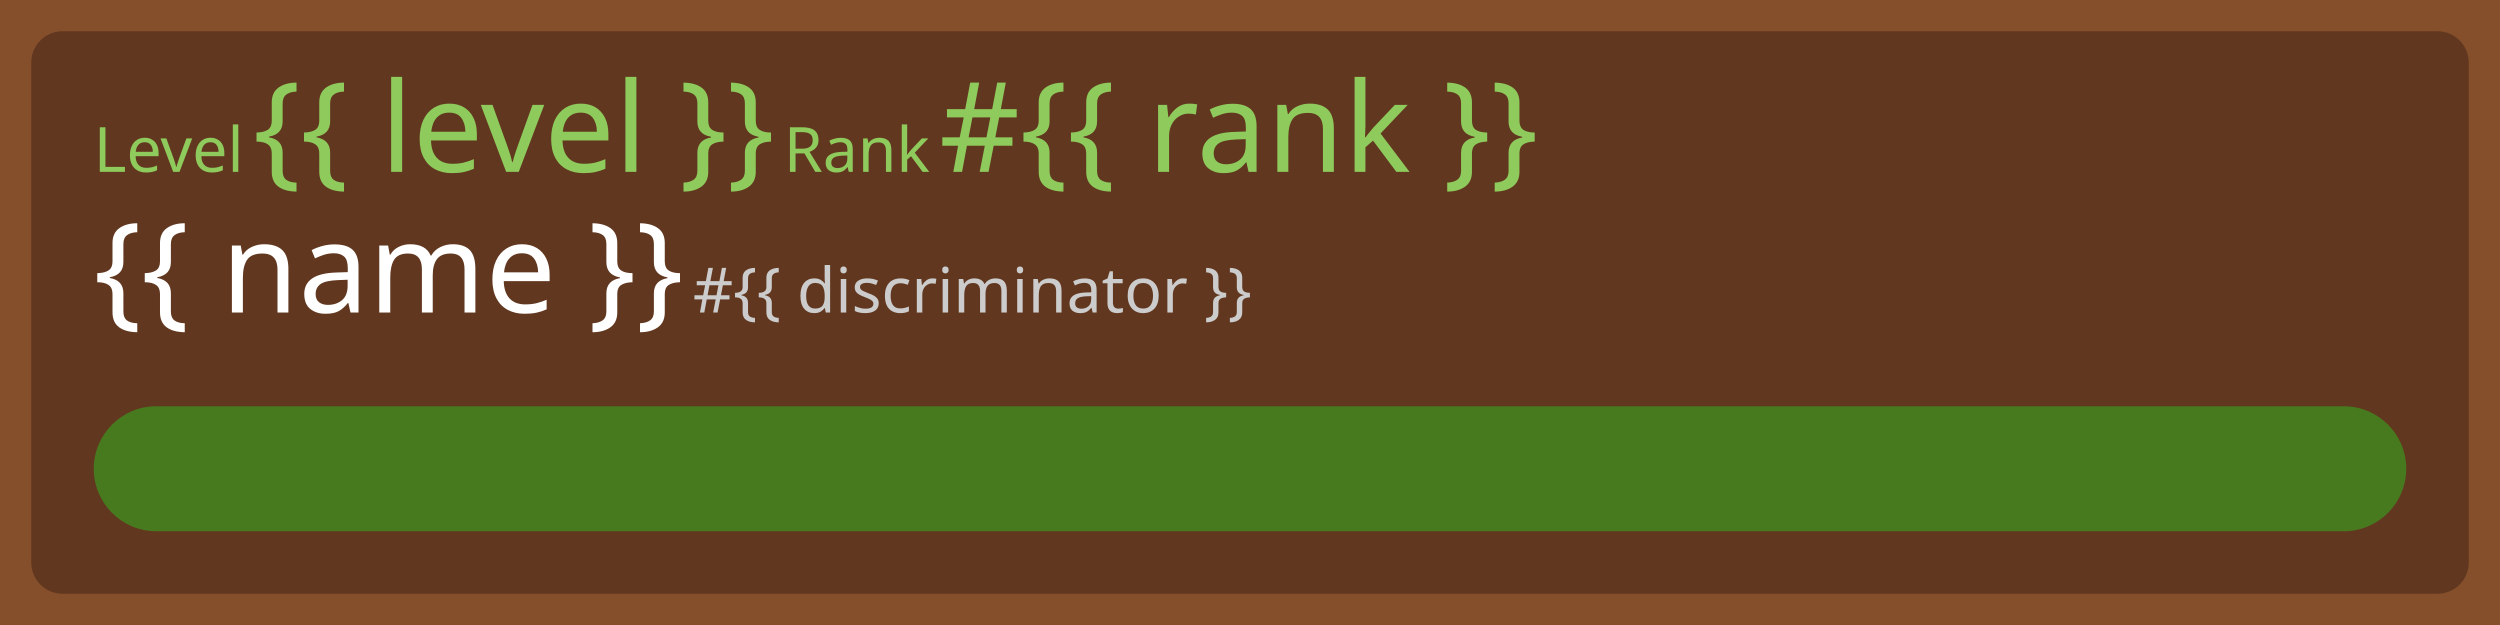
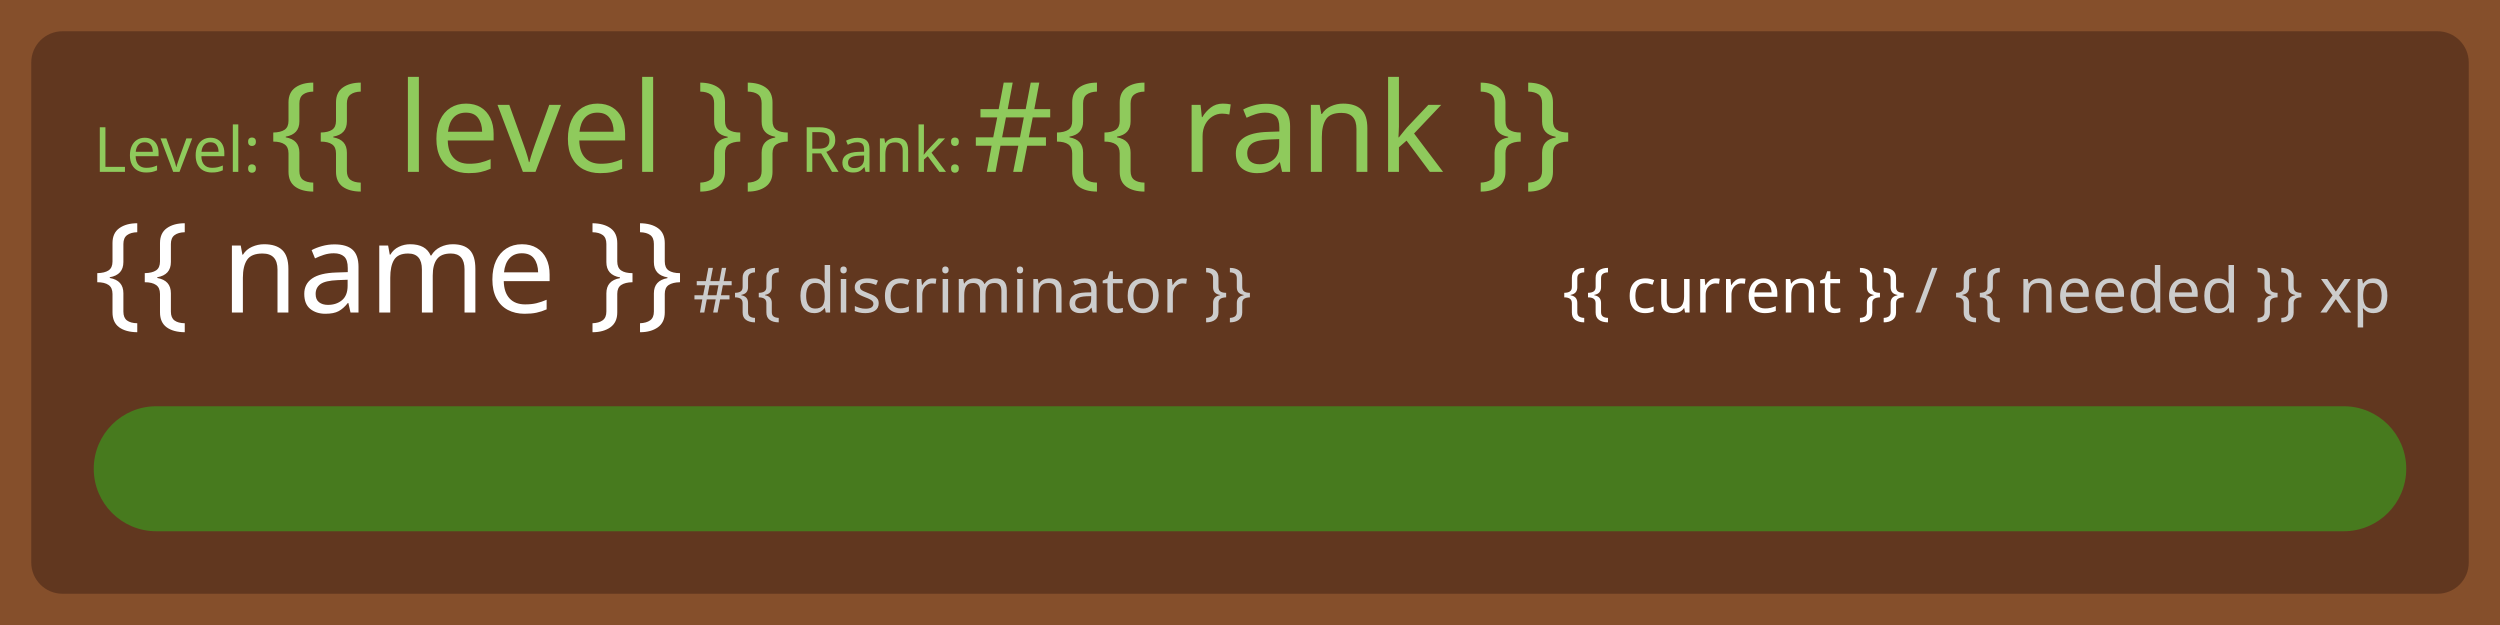
<svg xmlns="http://www.w3.org/2000/svg" version="1.1" width="800" height="200">
  <style>
    .name {
      font-family: Mojang;
      font-size: 40px;
      fill: #FFFFFF;
    }
    .discriminator {
      font-family: Mojang;
      font-size: 20px;
      fill: #CCCCCC;
    }
    .stat {
      font-family: Mojang;
      font-size: 40px;
    }
    .stat-name {
      font-family: Mojang;
      font-size: 20px;
    }
    .rank {
      fill: #FFFFFF;
    }
    .level {
      fill: #8FCA5C;
    }
+     .needed {
+       font-family: Mojang;
+       font-size: 20px;
+       fill: #CCCCCC;
+     }
+     .current {
+       font-family: Mojang;
+       font-size: 20px;
+       fill: #FFFFFF;
+     }
  </style>
  <rect width="800" height="200" fill="#854F2B" />
  <rect width="780" height="180" x="10" y="10" rx="10" ry="10" fill="#61371F" />
  <rect width="740" height="40" x="30" y="130" rx="20" ry="20" fill="#477A1E" />
  <rect width="{{ width }}" height="40" x="30" y="130" rx="20" ry="20" fill="#8fCA5C" />
  <text x="30" y="55">
-     <tspan class="stat-name level">Level</tspan>
+     <tspan class="stat-name level">Level: </tspan>
    <tspan class="stat level">{{ level }}</tspan>
-     <tspan class="stat-name level">Rank</tspan>
+     <tspan class="stat-name level">Rank: </tspan>
    <tspan class="stat level">#{{ rank }}</tspan>
+   </text>
+   <text x="500" y="100">
+     <tspan class="current">{{ current }}</tspan>
+     <tspan class="needed"> / {{ needed }} xp</tspan>
  </text>
  <text x="30" y="100">
    <tspan class="name">{{ name }}</tspan>
    <tspan class="discriminator">#{{ discriminator }}</tspan>
  </text>
</svg>
